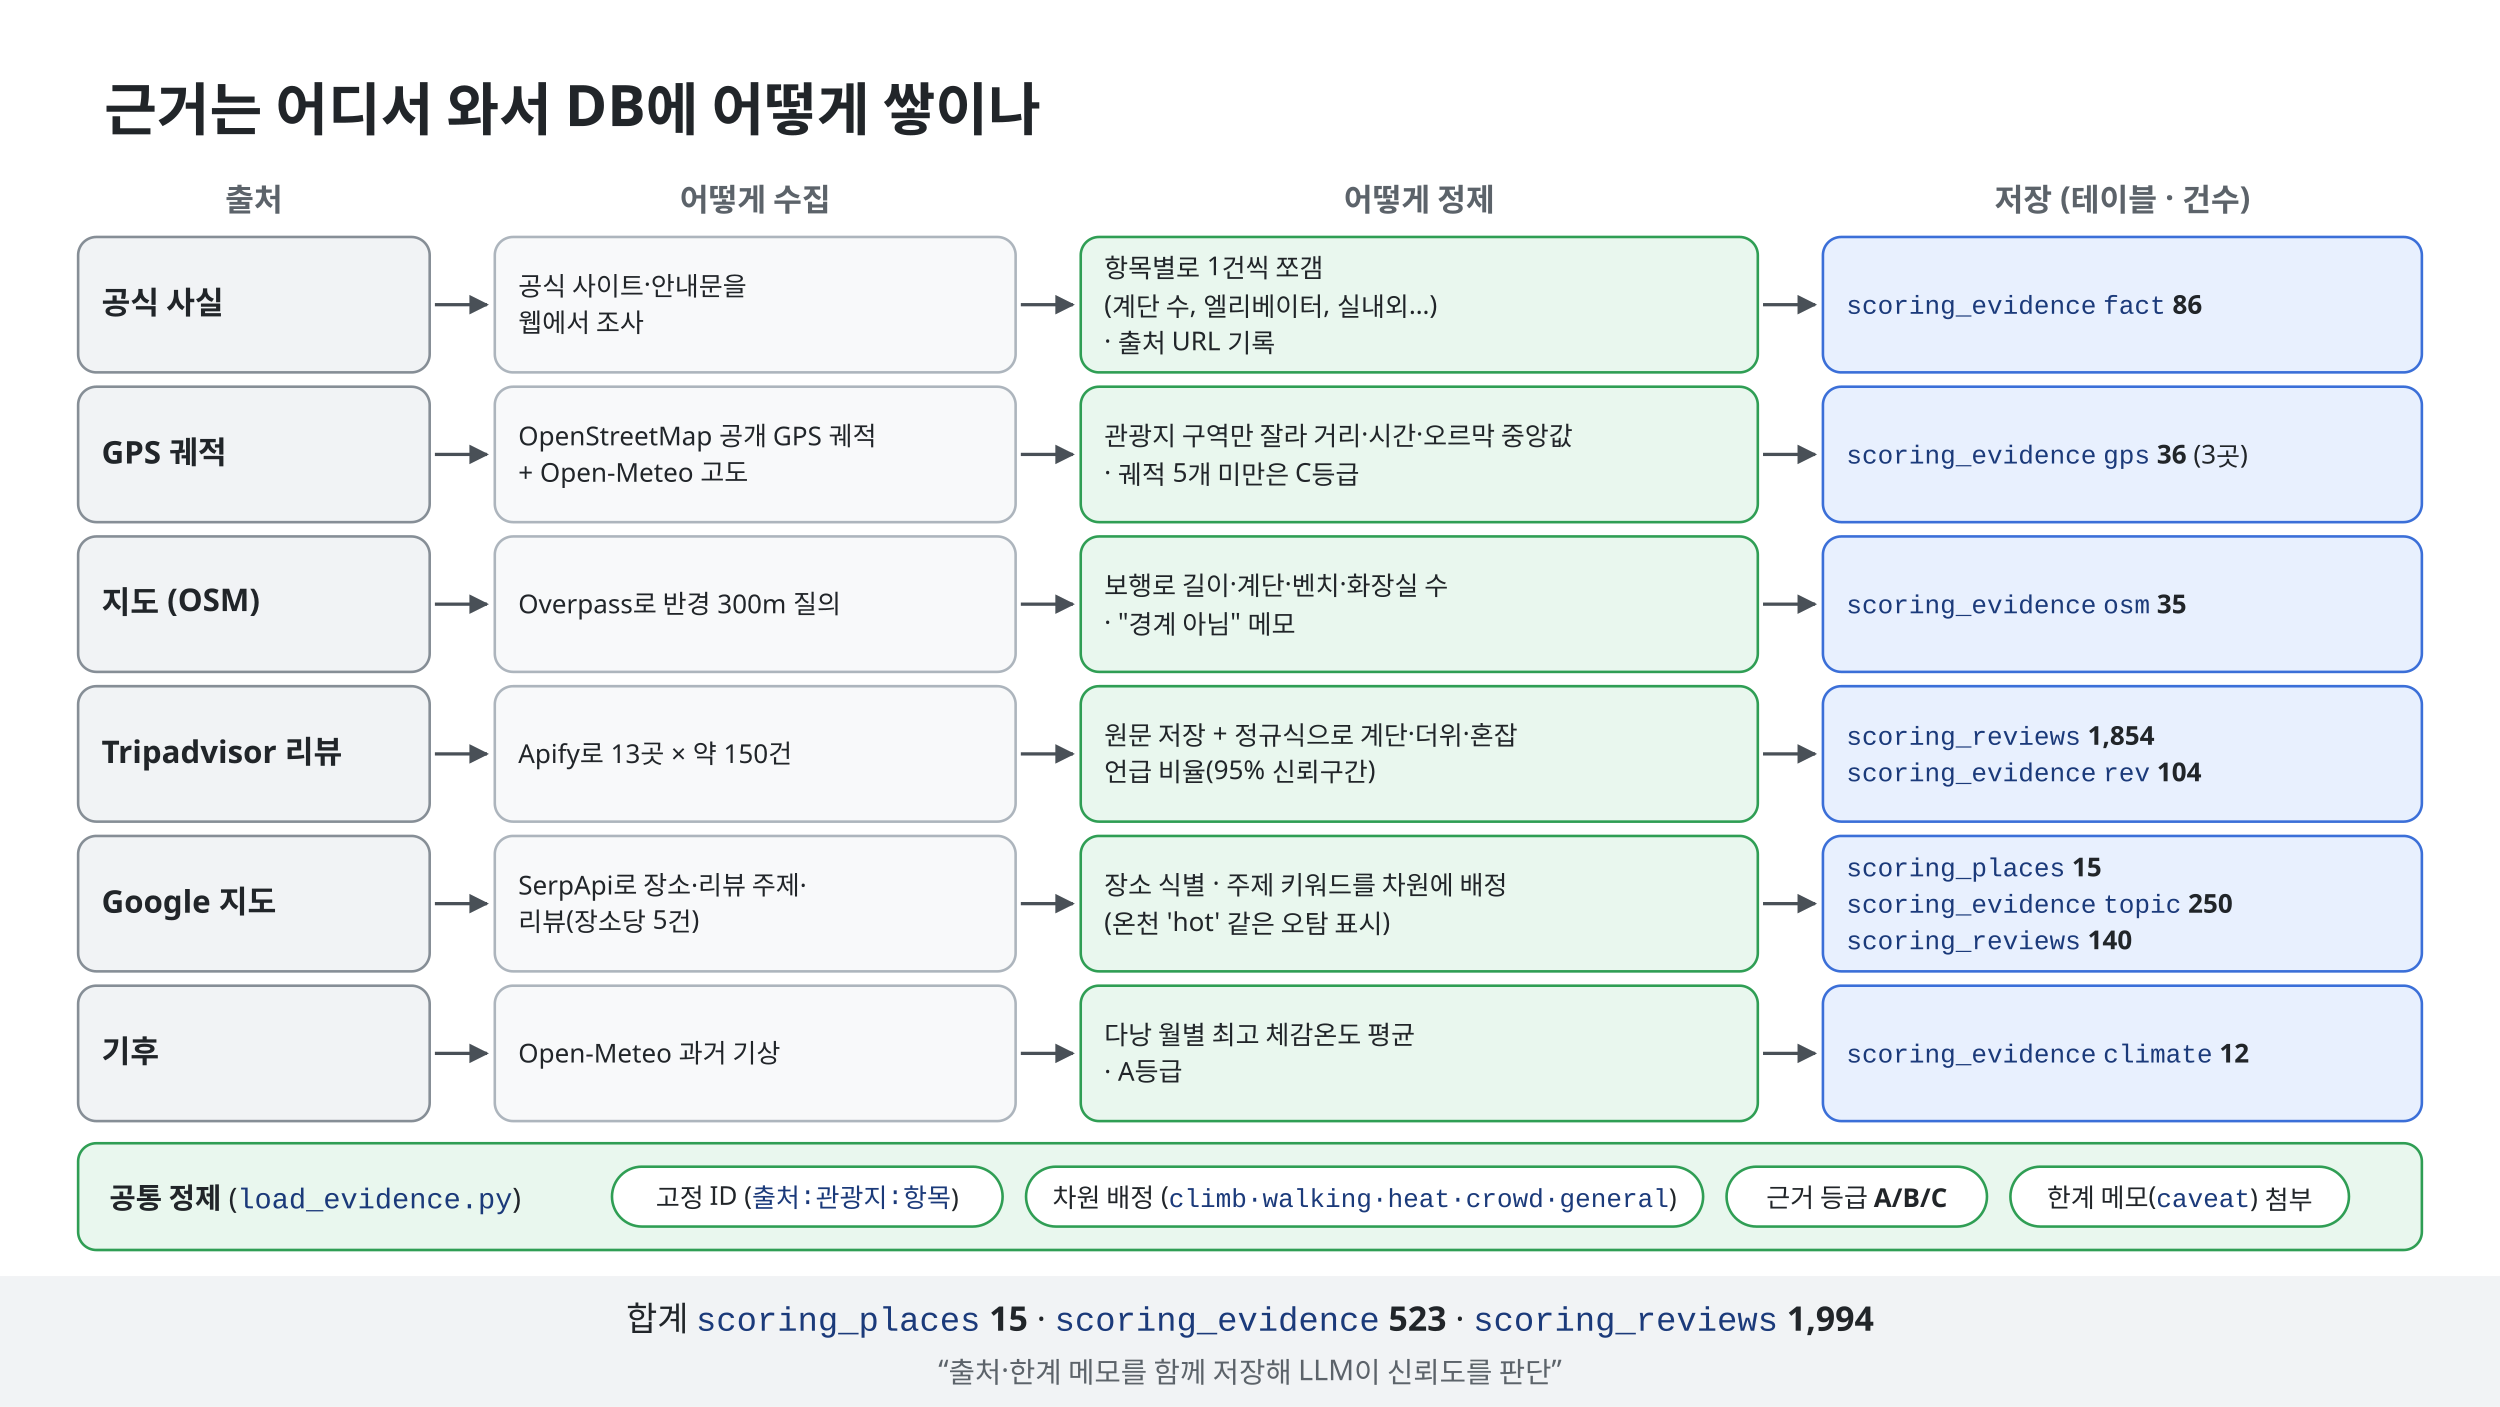
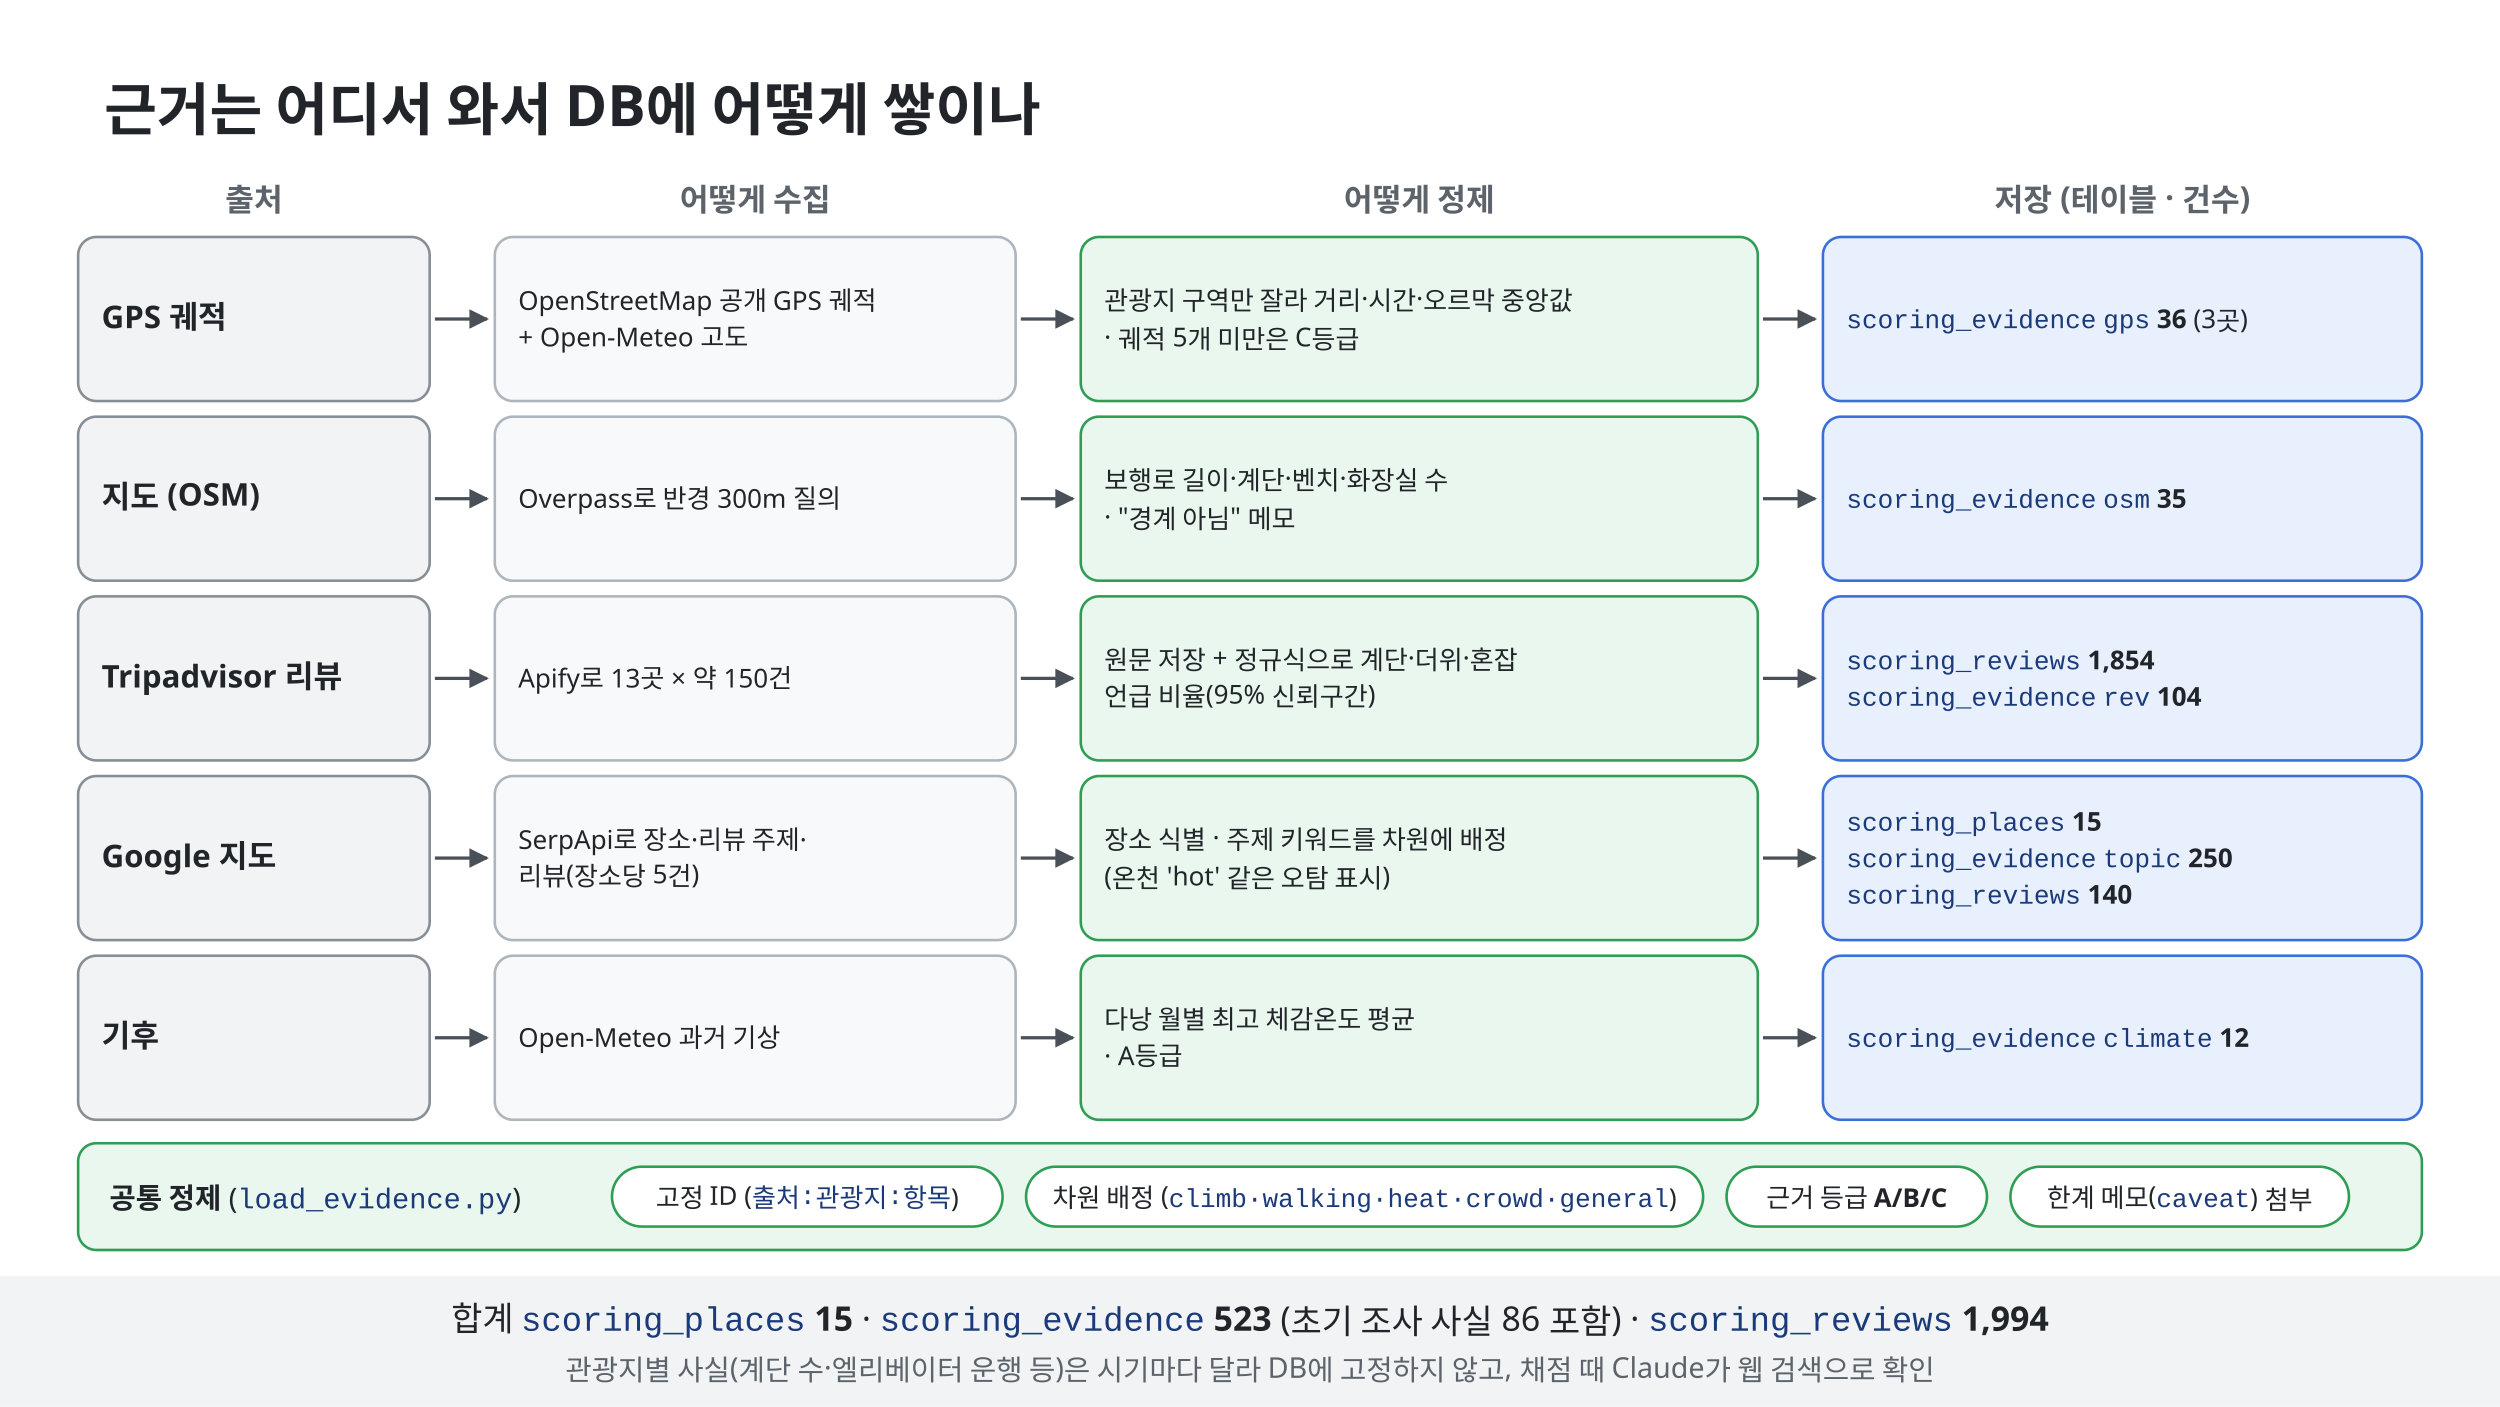
<svg xmlns="http://www.w3.org/2000/svg" viewBox="0 0 1920 1080" width="1920" height="1080" font-family="Pretendard, 'Noto Sans KR', 'Malgun Gothic', sans-serif">
  <defs>
    <marker id="m-gray" viewBox="0 0 10 10" refX="9" refY="5" markerWidth="6" markerHeight="6" orient="auto-start-reverse">
      <path d="M0,0 L10,5 L0,10 z" fill="#868E96" />
    </marker>
    <marker id="m-blue" viewBox="0 0 10 10" refX="9" refY="5" markerWidth="6" markerHeight="6" orient="auto-start-reverse">
      <path d="M0,0 L10,5 L0,10 z" fill="#3B6FD8" />
    </marker>
    <marker id="m-purple" viewBox="0 0 10 10" refX="9" refY="5" markerWidth="6" markerHeight="6" orient="auto-start-reverse">
      <path d="M0,0 L10,5 L0,10 z" fill="#7B4FD6" />
    </marker>
    <marker id="m-green" viewBox="0 0 10 10" refX="9" refY="5" markerWidth="6" markerHeight="6" orient="auto-start-reverse">
      <path d="M0,0 L10,5 L0,10 z" fill="#2F9E54" />
    </marker>
    <marker id="m-orange" viewBox="0 0 10 10" refX="9" refY="5" markerWidth="6" markerHeight="6" orient="auto-start-reverse">
      <path d="M0,0 L10,5 L0,10 z" fill="#E07B1A" />
    </marker>
    <marker id="m-red" viewBox="0 0 10 10" refX="9" refY="5" markerWidth="6" markerHeight="6" orient="auto-start-reverse">
      <path d="M0,0 L10,5 L0,10 z" fill="#D63B3B" />
    </marker>
    <marker id="m-dark" viewBox="0 0 10 10" refX="9" refY="5" markerWidth="6" markerHeight="6" orient="auto-start-reverse">
      <path d="M0,0 L10,5 L0,10 z" fill="#495057" />
    </marker>
  </defs>
  <rect width="1920" height="1080" fill="#FFFFFF" />
  <text x="80" y="100.0" font-size="44" fill="#212529" font-weight="400" text-anchor="start">
    <tspan font-weight="700">근거는 어디서 와서 DB에 어떻게 쌓이나</tspan>
  </text>
  <text x="195.0" y="162.0" font-size="24" fill="#5C636A" font-weight="400" text-anchor="middle">
    <tspan font-weight="700">출처</tspan>
  </text>
  <text x="580.0" y="162.0" font-size="24" fill="#5C636A" font-weight="400" text-anchor="middle">
    <tspan font-weight="700">어떻게 수집</tspan>
  </text>
  <text x="1090.0" y="162.0" font-size="24" fill="#5C636A" font-weight="400" text-anchor="middle">
    <tspan font-weight="700">어떻게 정제</tspan>
  </text>
  <text x="1630.0" y="162.0" font-size="24" fill="#5C636A" font-weight="400" text-anchor="middle">
    <tspan font-weight="700">저장 (테이블 · 건수)</tspan>
  </text>
-   <rect x="60" y="182" width="270" height="104" rx="14" fill="#F1F3F5" stroke="#868E96" stroke-width="2" />
-   <text x="78" y="241.0" font-size="24" fill="#212529" font-weight="400" text-anchor="start">
-     <tspan font-weight="700">공식 사실</tspan>
-   </text>
-   <path d="M334,234.0 H374" fill="none" stroke="#495057" stroke-width="2.5" marker-end="url(#m-dark)" />
-   <rect x="380" y="182" width="400" height="104" rx="14" fill="#F8F9FA" stroke="#ADB5BD" stroke-width="2" />
-   <text x="398" y="227.0" font-size="20" fill="#212529" font-weight="400" text-anchor="start">공식 사이트·안내문을</text>
-   <text x="398" y="255.0" font-size="20" fill="#212529" font-weight="400" text-anchor="start">웹에서 조사</text>
-   <path d="M784,234.0 H824" fill="none" stroke="#495057" stroke-width="2.5" marker-end="url(#m-dark)" />
-   <rect x="830" y="182" width="520" height="104" rx="14" fill="#E9F7EE" stroke="#2F9E54" stroke-width="2" />
-   <text x="848" y="213.0" font-size="20" fill="#212529" font-weight="400" text-anchor="start">항목별로 1건씩 쪼갬</text>
-   <text x="848" y="241.0" font-size="20" fill="#212529" font-weight="400" text-anchor="start">(계단 수, 엘리베이터, 실내외…)</text>
-   <text x="848" y="269.0" font-size="20" fill="#212529" font-weight="400" text-anchor="start">· 출처 URL 기록</text>
-   <path d="M1354,234.0 H1394" fill="none" stroke="#495057" stroke-width="2.5" marker-end="url(#m-dark)" />
-   <rect x="1400" y="182" width="460" height="104" rx="14" fill="#E8F0FE" stroke="#3B6FD8" stroke-width="2" />
-   <text x="1418" y="241.0" font-size="20" fill="#212529" font-weight="400" text-anchor="start">
-     <tspan font-family="Consolas, 'D2Coding', 'Courier New', monospace" fill="#1B3A7A">scoring_evidence</tspan>
-     <tspan font-family="Consolas, 'D2Coding', 'Courier New', monospace" fill="#1B3A7A">fact</tspan>
-     <tspan font-weight="700">86</tspan>
-   </text>
-   <rect x="60" y="297" width="270" height="104" rx="14" fill="#F1F3F5" stroke="#868E96" stroke-width="2" />
-   <text x="78" y="356.0" font-size="24" fill="#212529" font-weight="400" text-anchor="start">
+   <rect x="60" y="182" width="270" height="126" rx="14" fill="#F1F3F5" stroke="#868E96" stroke-width="2" />
+   <text x="78" y="252.0" font-size="24" fill="#212529" font-weight="400" text-anchor="start">
    <tspan font-weight="700">GPS 궤적</tspan>
  </text>
-   <path d="M334,349.0 H374" fill="none" stroke="#495057" stroke-width="2.5" marker-end="url(#m-dark)" />
-   <rect x="380" y="297" width="400" height="104" rx="14" fill="#F8F9FA" stroke="#ADB5BD" stroke-width="2" />
-   <text x="398" y="342.0" font-size="20" fill="#212529" font-weight="400" text-anchor="start">OpenStreetMap 공개 GPS 궤적</text>
-   <text x="398" y="370.0" font-size="20" fill="#212529" font-weight="400" text-anchor="start">+ Open-Meteo 고도</text>
-   <path d="M784,349.0 H824" fill="none" stroke="#495057" stroke-width="2.5" marker-end="url(#m-dark)" />
-   <rect x="830" y="297" width="520" height="104" rx="14" fill="#E9F7EE" stroke="#2F9E54" stroke-width="2" />
-   <text x="848" y="342.0" font-size="20" fill="#212529" font-weight="400" text-anchor="start">관광지 구역만 잘라 거리·시간·오르막 중앙값</text>
-   <text x="848" y="370.0" font-size="20" fill="#212529" font-weight="400" text-anchor="start">· 궤적 5개 미만은 C등급</text>
-   <path d="M1354,349.0 H1394" fill="none" stroke="#495057" stroke-width="2.5" marker-end="url(#m-dark)" />
-   <rect x="1400" y="297" width="460" height="104" rx="14" fill="#E8F0FE" stroke="#3B6FD8" stroke-width="2" />
-   <text x="1418" y="356.0" font-size="20" fill="#212529" font-weight="400" text-anchor="start">
+   <path d="M334,245.0 H374" fill="none" stroke="#495057" stroke-width="2.5" marker-end="url(#m-dark)" />
+   <rect x="380" y="182" width="400" height="126" rx="14" fill="#F8F9FA" stroke="#ADB5BD" stroke-width="2" />
+   <text x="398" y="238.0" font-size="20" fill="#212529" font-weight="400" text-anchor="start">OpenStreetMap 공개 GPS 궤적</text>
+   <text x="398" y="266.0" font-size="20" fill="#212529" font-weight="400" text-anchor="start">+ Open-Meteo 고도</text>
+   <path d="M784,245.0 H824" fill="none" stroke="#495057" stroke-width="2.5" marker-end="url(#m-dark)" />
+   <rect x="830" y="182" width="520" height="126" rx="14" fill="#E9F7EE" stroke="#2F9E54" stroke-width="2" />
+   <text x="848" y="238.0" font-size="20" fill="#212529" font-weight="400" text-anchor="start">관광지 구역만 잘라 거리·시간·오르막 중앙값</text>
+   <text x="848" y="266.0" font-size="20" fill="#212529" font-weight="400" text-anchor="start">· 궤적 5개 미만은 C등급</text>
+   <path d="M1354,245.0 H1394" fill="none" stroke="#495057" stroke-width="2.5" marker-end="url(#m-dark)" />
+   <rect x="1400" y="182" width="460" height="126" rx="14" fill="#E8F0FE" stroke="#3B6FD8" stroke-width="2" />
+   <text x="1418" y="252.0" font-size="20" fill="#212529" font-weight="400" text-anchor="start">
    <tspan font-family="Consolas, 'D2Coding', 'Courier New', monospace" fill="#1B3A7A">scoring_evidence</tspan>
    <tspan font-family="Consolas, 'D2Coding', 'Courier New', monospace" fill="#1B3A7A">gps</tspan>
    <tspan font-weight="700">36</tspan> (3곳)</text>
-   <rect x="60" y="412" width="270" height="104" rx="14" fill="#F1F3F5" stroke="#868E96" stroke-width="2" />
-   <text x="78" y="471.0" font-size="24" fill="#212529" font-weight="400" text-anchor="start">
+   <rect x="60" y="320" width="270" height="126" rx="14" fill="#F1F3F5" stroke="#868E96" stroke-width="2" />
+   <text x="78" y="390.0" font-size="24" fill="#212529" font-weight="400" text-anchor="start">
    <tspan font-weight="700">지도 (OSM)</tspan>
  </text>
-   <path d="M334,464.0 H374" fill="none" stroke="#495057" stroke-width="2.5" marker-end="url(#m-dark)" />
-   <rect x="380" y="412" width="400" height="104" rx="14" fill="#F8F9FA" stroke="#ADB5BD" stroke-width="2" />
-   <text x="398" y="471.0" font-size="20" fill="#212529" font-weight="400" text-anchor="start">Overpass로 반경 300m 질의</text>
-   <path d="M784,464.0 H824" fill="none" stroke="#495057" stroke-width="2.5" marker-end="url(#m-dark)" />
-   <rect x="830" y="412" width="520" height="104" rx="14" fill="#E9F7EE" stroke="#2F9E54" stroke-width="2" />
-   <text x="848" y="457.0" font-size="20" fill="#212529" font-weight="400" text-anchor="start">보행로 길이·계단·벤치·화장실 수</text>
-   <text x="848" y="485.0" font-size="20" fill="#212529" font-weight="400" text-anchor="start">· "경계 아님" 메모</text>
-   <path d="M1354,464.0 H1394" fill="none" stroke="#495057" stroke-width="2.5" marker-end="url(#m-dark)" />
-   <rect x="1400" y="412" width="460" height="104" rx="14" fill="#E8F0FE" stroke="#3B6FD8" stroke-width="2" />
-   <text x="1418" y="471.0" font-size="20" fill="#212529" font-weight="400" text-anchor="start">
+   <path d="M334,383.0 H374" fill="none" stroke="#495057" stroke-width="2.5" marker-end="url(#m-dark)" />
+   <rect x="380" y="320" width="400" height="126" rx="14" fill="#F8F9FA" stroke="#ADB5BD" stroke-width="2" />
+   <text x="398" y="390.0" font-size="20" fill="#212529" font-weight="400" text-anchor="start">Overpass로 반경 300m 질의</text>
+   <path d="M784,383.0 H824" fill="none" stroke="#495057" stroke-width="2.5" marker-end="url(#m-dark)" />
+   <rect x="830" y="320" width="520" height="126" rx="14" fill="#E9F7EE" stroke="#2F9E54" stroke-width="2" />
+   <text x="848" y="376.0" font-size="20" fill="#212529" font-weight="400" text-anchor="start">보행로 길이·계단·벤치·화장실 수</text>
+   <text x="848" y="404.0" font-size="20" fill="#212529" font-weight="400" text-anchor="start">· "경계 아님" 메모</text>
+   <path d="M1354,383.0 H1394" fill="none" stroke="#495057" stroke-width="2.5" marker-end="url(#m-dark)" />
+   <rect x="1400" y="320" width="460" height="126" rx="14" fill="#E8F0FE" stroke="#3B6FD8" stroke-width="2" />
+   <text x="1418" y="390.0" font-size="20" fill="#212529" font-weight="400" text-anchor="start">
    <tspan font-family="Consolas, 'D2Coding', 'Courier New', monospace" fill="#1B3A7A">scoring_evidence</tspan>
    <tspan font-family="Consolas, 'D2Coding', 'Courier New', monospace" fill="#1B3A7A">osm</tspan>
    <tspan font-weight="700">35</tspan>
  </text>
-   <rect x="60" y="527" width="270" height="104" rx="14" fill="#F1F3F5" stroke="#868E96" stroke-width="2" />
-   <text x="78" y="586.0" font-size="24" fill="#212529" font-weight="400" text-anchor="start">
+   <rect x="60" y="458" width="270" height="126" rx="14" fill="#F1F3F5" stroke="#868E96" stroke-width="2" />
+   <text x="78" y="528.0" font-size="24" fill="#212529" font-weight="400" text-anchor="start">
    <tspan font-weight="700">Tripadvisor 리뷰</tspan>
  </text>
-   <path d="M334,579.0 H374" fill="none" stroke="#495057" stroke-width="2.5" marker-end="url(#m-dark)" />
-   <rect x="380" y="527" width="400" height="104" rx="14" fill="#F8F9FA" stroke="#ADB5BD" stroke-width="2" />
-   <text x="398" y="586.0" font-size="20" fill="#212529" font-weight="400" text-anchor="start">Apify로 13곳 × 약 150건</text>
-   <path d="M784,579.0 H824" fill="none" stroke="#495057" stroke-width="2.5" marker-end="url(#m-dark)" />
-   <rect x="830" y="527" width="520" height="104" rx="14" fill="#E9F7EE" stroke="#2F9E54" stroke-width="2" />
-   <text x="848" y="572.0" font-size="20" fill="#212529" font-weight="400" text-anchor="start">원문 저장 + 정규식으로 계단·더위·혼잡</text>
-   <text x="848" y="600.0" font-size="20" fill="#212529" font-weight="400" text-anchor="start">언급 비율(95% 신뢰구간)</text>
-   <path d="M1354,579.0 H1394" fill="none" stroke="#495057" stroke-width="2.5" marker-end="url(#m-dark)" />
-   <rect x="1400" y="527" width="460" height="104" rx="14" fill="#E8F0FE" stroke="#3B6FD8" stroke-width="2" />
-   <text x="1418" y="572.0" font-size="20" fill="#212529" font-weight="400" text-anchor="start">
+   <path d="M334,521.0 H374" fill="none" stroke="#495057" stroke-width="2.5" marker-end="url(#m-dark)" />
+   <rect x="380" y="458" width="400" height="126" rx="14" fill="#F8F9FA" stroke="#ADB5BD" stroke-width="2" />
+   <text x="398" y="528.0" font-size="20" fill="#212529" font-weight="400" text-anchor="start">Apify로 13곳 × 약 150건</text>
+   <path d="M784,521.0 H824" fill="none" stroke="#495057" stroke-width="2.5" marker-end="url(#m-dark)" />
+   <rect x="830" y="458" width="520" height="126" rx="14" fill="#E9F7EE" stroke="#2F9E54" stroke-width="2" />
+   <text x="848" y="514.0" font-size="20" fill="#212529" font-weight="400" text-anchor="start">원문 저장 + 정규식으로 계단·더위·혼잡</text>
+   <text x="848" y="542.0" font-size="20" fill="#212529" font-weight="400" text-anchor="start">언급 비율(95% 신뢰구간)</text>
+   <path d="M1354,521.0 H1394" fill="none" stroke="#495057" stroke-width="2.5" marker-end="url(#m-dark)" />
+   <rect x="1400" y="458" width="460" height="126" rx="14" fill="#E8F0FE" stroke="#3B6FD8" stroke-width="2" />
+   <text x="1418" y="514.0" font-size="20" fill="#212529" font-weight="400" text-anchor="start">
    <tspan font-family="Consolas, 'D2Coding', 'Courier New', monospace" fill="#1B3A7A">scoring_reviews</tspan>
    <tspan font-weight="700">1,854</tspan>
  </text>
-   <text x="1418" y="600.0" font-size="20" fill="#212529" font-weight="400" text-anchor="start">
+   <text x="1418" y="542.0" font-size="20" fill="#212529" font-weight="400" text-anchor="start">
    <tspan font-family="Consolas, 'D2Coding', 'Courier New', monospace" fill="#1B3A7A">scoring_evidence</tspan>
    <tspan font-family="Consolas, 'D2Coding', 'Courier New', monospace" fill="#1B3A7A">rev</tspan>
    <tspan font-weight="700">104</tspan>
  </text>
-   <rect x="60" y="642" width="270" height="104" rx="14" fill="#F1F3F5" stroke="#868E96" stroke-width="2" />
-   <text x="78" y="701.0" font-size="24" fill="#212529" font-weight="400" text-anchor="start">
+   <rect x="60" y="596" width="270" height="126" rx="14" fill="#F1F3F5" stroke="#868E96" stroke-width="2" />
+   <text x="78" y="666.0" font-size="24" fill="#212529" font-weight="400" text-anchor="start">
    <tspan font-weight="700">Google 지도</tspan>
  </text>
-   <path d="M334,694.0 H374" fill="none" stroke="#495057" stroke-width="2.5" marker-end="url(#m-dark)" />
-   <rect x="380" y="642" width="400" height="104" rx="14" fill="#F8F9FA" stroke="#ADB5BD" stroke-width="2" />
-   <text x="398" y="687.0" font-size="20" fill="#212529" font-weight="400" text-anchor="start">SerpApi로 장소·리뷰 주제·</text>
-   <text x="398" y="715.0" font-size="20" fill="#212529" font-weight="400" text-anchor="start">리뷰(장소당 5건)</text>
-   <path d="M784,694.0 H824" fill="none" stroke="#495057" stroke-width="2.5" marker-end="url(#m-dark)" />
-   <rect x="830" y="642" width="520" height="104" rx="14" fill="#E9F7EE" stroke="#2F9E54" stroke-width="2" />
-   <text x="848" y="687.0" font-size="20" fill="#212529" font-weight="400" text-anchor="start">장소 식별 · 주제 키워드를 차원에 배정</text>
-   <text x="848" y="715.0" font-size="20" fill="#212529" font-weight="400" text-anchor="start">(온천 'hot' 같은 오탐 표시)</text>
-   <path d="M1354,694.0 H1394" fill="none" stroke="#495057" stroke-width="2.5" marker-end="url(#m-dark)" />
-   <rect x="1400" y="642" width="460" height="104" rx="14" fill="#E8F0FE" stroke="#3B6FD8" stroke-width="2" />
-   <text x="1418" y="673.0" font-size="20" fill="#212529" font-weight="400" text-anchor="start">
+   <path d="M334,659.0 H374" fill="none" stroke="#495057" stroke-width="2.5" marker-end="url(#m-dark)" />
+   <rect x="380" y="596" width="400" height="126" rx="14" fill="#F8F9FA" stroke="#ADB5BD" stroke-width="2" />
+   <text x="398" y="652.0" font-size="20" fill="#212529" font-weight="400" text-anchor="start">SerpApi로 장소·리뷰 주제·</text>
+   <text x="398" y="680.0" font-size="20" fill="#212529" font-weight="400" text-anchor="start">리뷰(장소당 5건)</text>
+   <path d="M784,659.0 H824" fill="none" stroke="#495057" stroke-width="2.5" marker-end="url(#m-dark)" />
+   <rect x="830" y="596" width="520" height="126" rx="14" fill="#E9F7EE" stroke="#2F9E54" stroke-width="2" />
+   <text x="848" y="652.0" font-size="20" fill="#212529" font-weight="400" text-anchor="start">장소 식별 · 주제 키워드를 차원에 배정</text>
+   <text x="848" y="680.0" font-size="20" fill="#212529" font-weight="400" text-anchor="start">(온천 'hot' 같은 오탐 표시)</text>
+   <path d="M1354,659.0 H1394" fill="none" stroke="#495057" stroke-width="2.5" marker-end="url(#m-dark)" />
+   <rect x="1400" y="596" width="460" height="126" rx="14" fill="#E8F0FE" stroke="#3B6FD8" stroke-width="2" />
+   <text x="1418" y="638.0" font-size="20" fill="#212529" font-weight="400" text-anchor="start">
    <tspan font-family="Consolas, 'D2Coding', 'Courier New', monospace" fill="#1B3A7A">scoring_places</tspan>
    <tspan font-weight="700">15</tspan>
  </text>
-   <text x="1418" y="701.0" font-size="20" fill="#212529" font-weight="400" text-anchor="start">
+   <text x="1418" y="666.0" font-size="20" fill="#212529" font-weight="400" text-anchor="start">
    <tspan font-family="Consolas, 'D2Coding', 'Courier New', monospace" fill="#1B3A7A">scoring_evidence</tspan>
    <tspan font-family="Consolas, 'D2Coding', 'Courier New', monospace" fill="#1B3A7A">topic</tspan>
    <tspan font-weight="700">250</tspan>
  </text>
-   <text x="1418" y="729.0" font-size="20" fill="#212529" font-weight="400" text-anchor="start">
+   <text x="1418" y="694.0" font-size="20" fill="#212529" font-weight="400" text-anchor="start">
    <tspan font-family="Consolas, 'D2Coding', 'Courier New', monospace" fill="#1B3A7A">scoring_reviews</tspan>
    <tspan font-weight="700">140</tspan>
  </text>
-   <rect x="60" y="757" width="270" height="104" rx="14" fill="#F1F3F5" stroke="#868E96" stroke-width="2" />
-   <text x="78" y="816.0" font-size="24" fill="#212529" font-weight="400" text-anchor="start">
+   <rect x="60" y="734" width="270" height="126" rx="14" fill="#F1F3F5" stroke="#868E96" stroke-width="2" />
+   <text x="78" y="804.0" font-size="24" fill="#212529" font-weight="400" text-anchor="start">
    <tspan font-weight="700">기후</tspan>
  </text>
-   <path d="M334,809.0 H374" fill="none" stroke="#495057" stroke-width="2.5" marker-end="url(#m-dark)" />
-   <rect x="380" y="757" width="400" height="104" rx="14" fill="#F8F9FA" stroke="#ADB5BD" stroke-width="2" />
-   <text x="398" y="816.0" font-size="20" fill="#212529" font-weight="400" text-anchor="start">Open-Meteo 과거 기상</text>
-   <path d="M784,809.0 H824" fill="none" stroke="#495057" stroke-width="2.5" marker-end="url(#m-dark)" />
-   <rect x="830" y="757" width="520" height="104" rx="14" fill="#E9F7EE" stroke="#2F9E54" stroke-width="2" />
-   <text x="848" y="802.0" font-size="20" fill="#212529" font-weight="400" text-anchor="start">다낭 월별 최고 체감온도 평균</text>
-   <text x="848" y="830.0" font-size="20" fill="#212529" font-weight="400" text-anchor="start">· A등급</text>
-   <path d="M1354,809.0 H1394" fill="none" stroke="#495057" stroke-width="2.5" marker-end="url(#m-dark)" />
-   <rect x="1400" y="757" width="460" height="104" rx="14" fill="#E8F0FE" stroke="#3B6FD8" stroke-width="2" />
-   <text x="1418" y="816.0" font-size="20" fill="#212529" font-weight="400" text-anchor="start">
+   <path d="M334,797.0 H374" fill="none" stroke="#495057" stroke-width="2.5" marker-end="url(#m-dark)" />
+   <rect x="380" y="734" width="400" height="126" rx="14" fill="#F8F9FA" stroke="#ADB5BD" stroke-width="2" />
+   <text x="398" y="804.0" font-size="20" fill="#212529" font-weight="400" text-anchor="start">Open-Meteo 과거 기상</text>
+   <path d="M784,797.0 H824" fill="none" stroke="#495057" stroke-width="2.5" marker-end="url(#m-dark)" />
+   <rect x="830" y="734" width="520" height="126" rx="14" fill="#E9F7EE" stroke="#2F9E54" stroke-width="2" />
+   <text x="848" y="790.0" font-size="20" fill="#212529" font-weight="400" text-anchor="start">다낭 월별 최고 체감온도 평균</text>
+   <text x="848" y="818.0" font-size="20" fill="#212529" font-weight="400" text-anchor="start">· A등급</text>
+   <path d="M1354,797.0 H1394" fill="none" stroke="#495057" stroke-width="2.5" marker-end="url(#m-dark)" />
+   <rect x="1400" y="734" width="460" height="126" rx="14" fill="#E8F0FE" stroke="#3B6FD8" stroke-width="2" />
+   <text x="1418" y="804.0" font-size="20" fill="#212529" font-weight="400" text-anchor="start">
    <tspan font-family="Consolas, 'D2Coding', 'Courier New', monospace" fill="#1B3A7A">scoring_evidence</tspan>
    <tspan font-family="Consolas, 'D2Coding', 'Courier New', monospace" fill="#1B3A7A">climate</tspan>
    <tspan font-weight="700">12</tspan>
  </text>
  <rect x="60" y="878" width="1800" height="82" rx="14" fill="#E9F7EE" stroke="#2F9E54" stroke-width="2" />
  <text x="84" y="928.0" font-size="22" fill="#212529" font-weight="400" text-anchor="start">
    <tspan font-weight="700">공통 정제</tspan> (<tspan font-family="Consolas, 'D2Coding', 'Courier New', monospace" fill="#1B3A7A">load_evidence.py</tspan>)</text>
  <rect x="470" y="896" width="300" height="46" rx="23" fill="#FFFFFF" stroke="#2F9E54" stroke-width="2" />
  <text x="620.0" y="927.0" font-size="20" fill="#212529" font-weight="400" text-anchor="middle">고정 ID (<tspan font-family="Consolas, 'D2Coding', 'Courier New', monospace" fill="#1B3A7A">출처:관광지:항목</tspan>)</text>
  <rect x="788" y="896" width="520" height="46" rx="23" fill="#FFFFFF" stroke="#2F9E54" stroke-width="2" />
  <text x="1048.0" y="927.0" font-size="20" fill="#212529" font-weight="400" text-anchor="middle">차원 배정 (<tspan font-family="Consolas, 'D2Coding', 'Courier New', monospace" fill="#1B3A7A">climb·walking·heat·crowd·general</tspan>)</text>
  <rect x="1326" y="896" width="200" height="46" rx="23" fill="#FFFFFF" stroke="#2F9E54" stroke-width="2" />
  <text x="1426.0" y="927.0" font-size="20" fill="#212529" font-weight="400" text-anchor="middle">근거 등급 <tspan font-weight="700">A/B/C</tspan>
  </text>
  <rect x="1544" y="896" width="260" height="46" rx="23" fill="#FFFFFF" stroke="#2F9E54" stroke-width="2" />
  <text x="1674.0" y="927.0" font-size="20" fill="#212529" font-weight="400" text-anchor="middle">한계 메모(<tspan font-family="Consolas, 'D2Coding', 'Courier New', monospace" fill="#1B3A7A">caveat</tspan>) 첨부</text>
  <rect x="0" y="980" width="1920" height="100" fill="#F1F3F5" />
  <text x="960" y="1022.0" font-size="26" fill="#212529" font-weight="400" text-anchor="middle">합계  <tspan font-family="Consolas, 'D2Coding', 'Courier New', monospace" fill="#1B3A7A">scoring_places</tspan>
    <tspan font-weight="700">15</tspan> · <tspan font-family="Consolas, 'D2Coding', 'Courier New', monospace" fill="#1B3A7A">scoring_evidence</tspan>
-     <tspan font-weight="700">523</tspan> · <tspan font-family="Consolas, 'D2Coding', 'Courier New', monospace" fill="#1B3A7A">scoring_reviews</tspan>
+     <tspan font-weight="700">523</tspan> (초기 조사 사실 86 포함) · <tspan font-family="Consolas, 'D2Coding', 'Courier New', monospace" fill="#1B3A7A">scoring_reviews</tspan>
    <tspan font-weight="700">1,994</tspan>
  </text>
-   <text x="960" y="1060.0" font-size="22" fill="#5C636A" font-weight="400" text-anchor="middle">“출처·한계 메모를 함께 저장해 LLM이 신뢰도를 판단”</text>
+   <text x="960" y="1060.0" font-size="22" fill="#5C636A" font-weight="400" text-anchor="middle">관광지별 사실(계단 수·엘리베이터 운행 등)은 시기마다 달라 DB에 고정하지 않고, 채점 때 Claude가 웹 검색으로 확인</text>
</svg>
